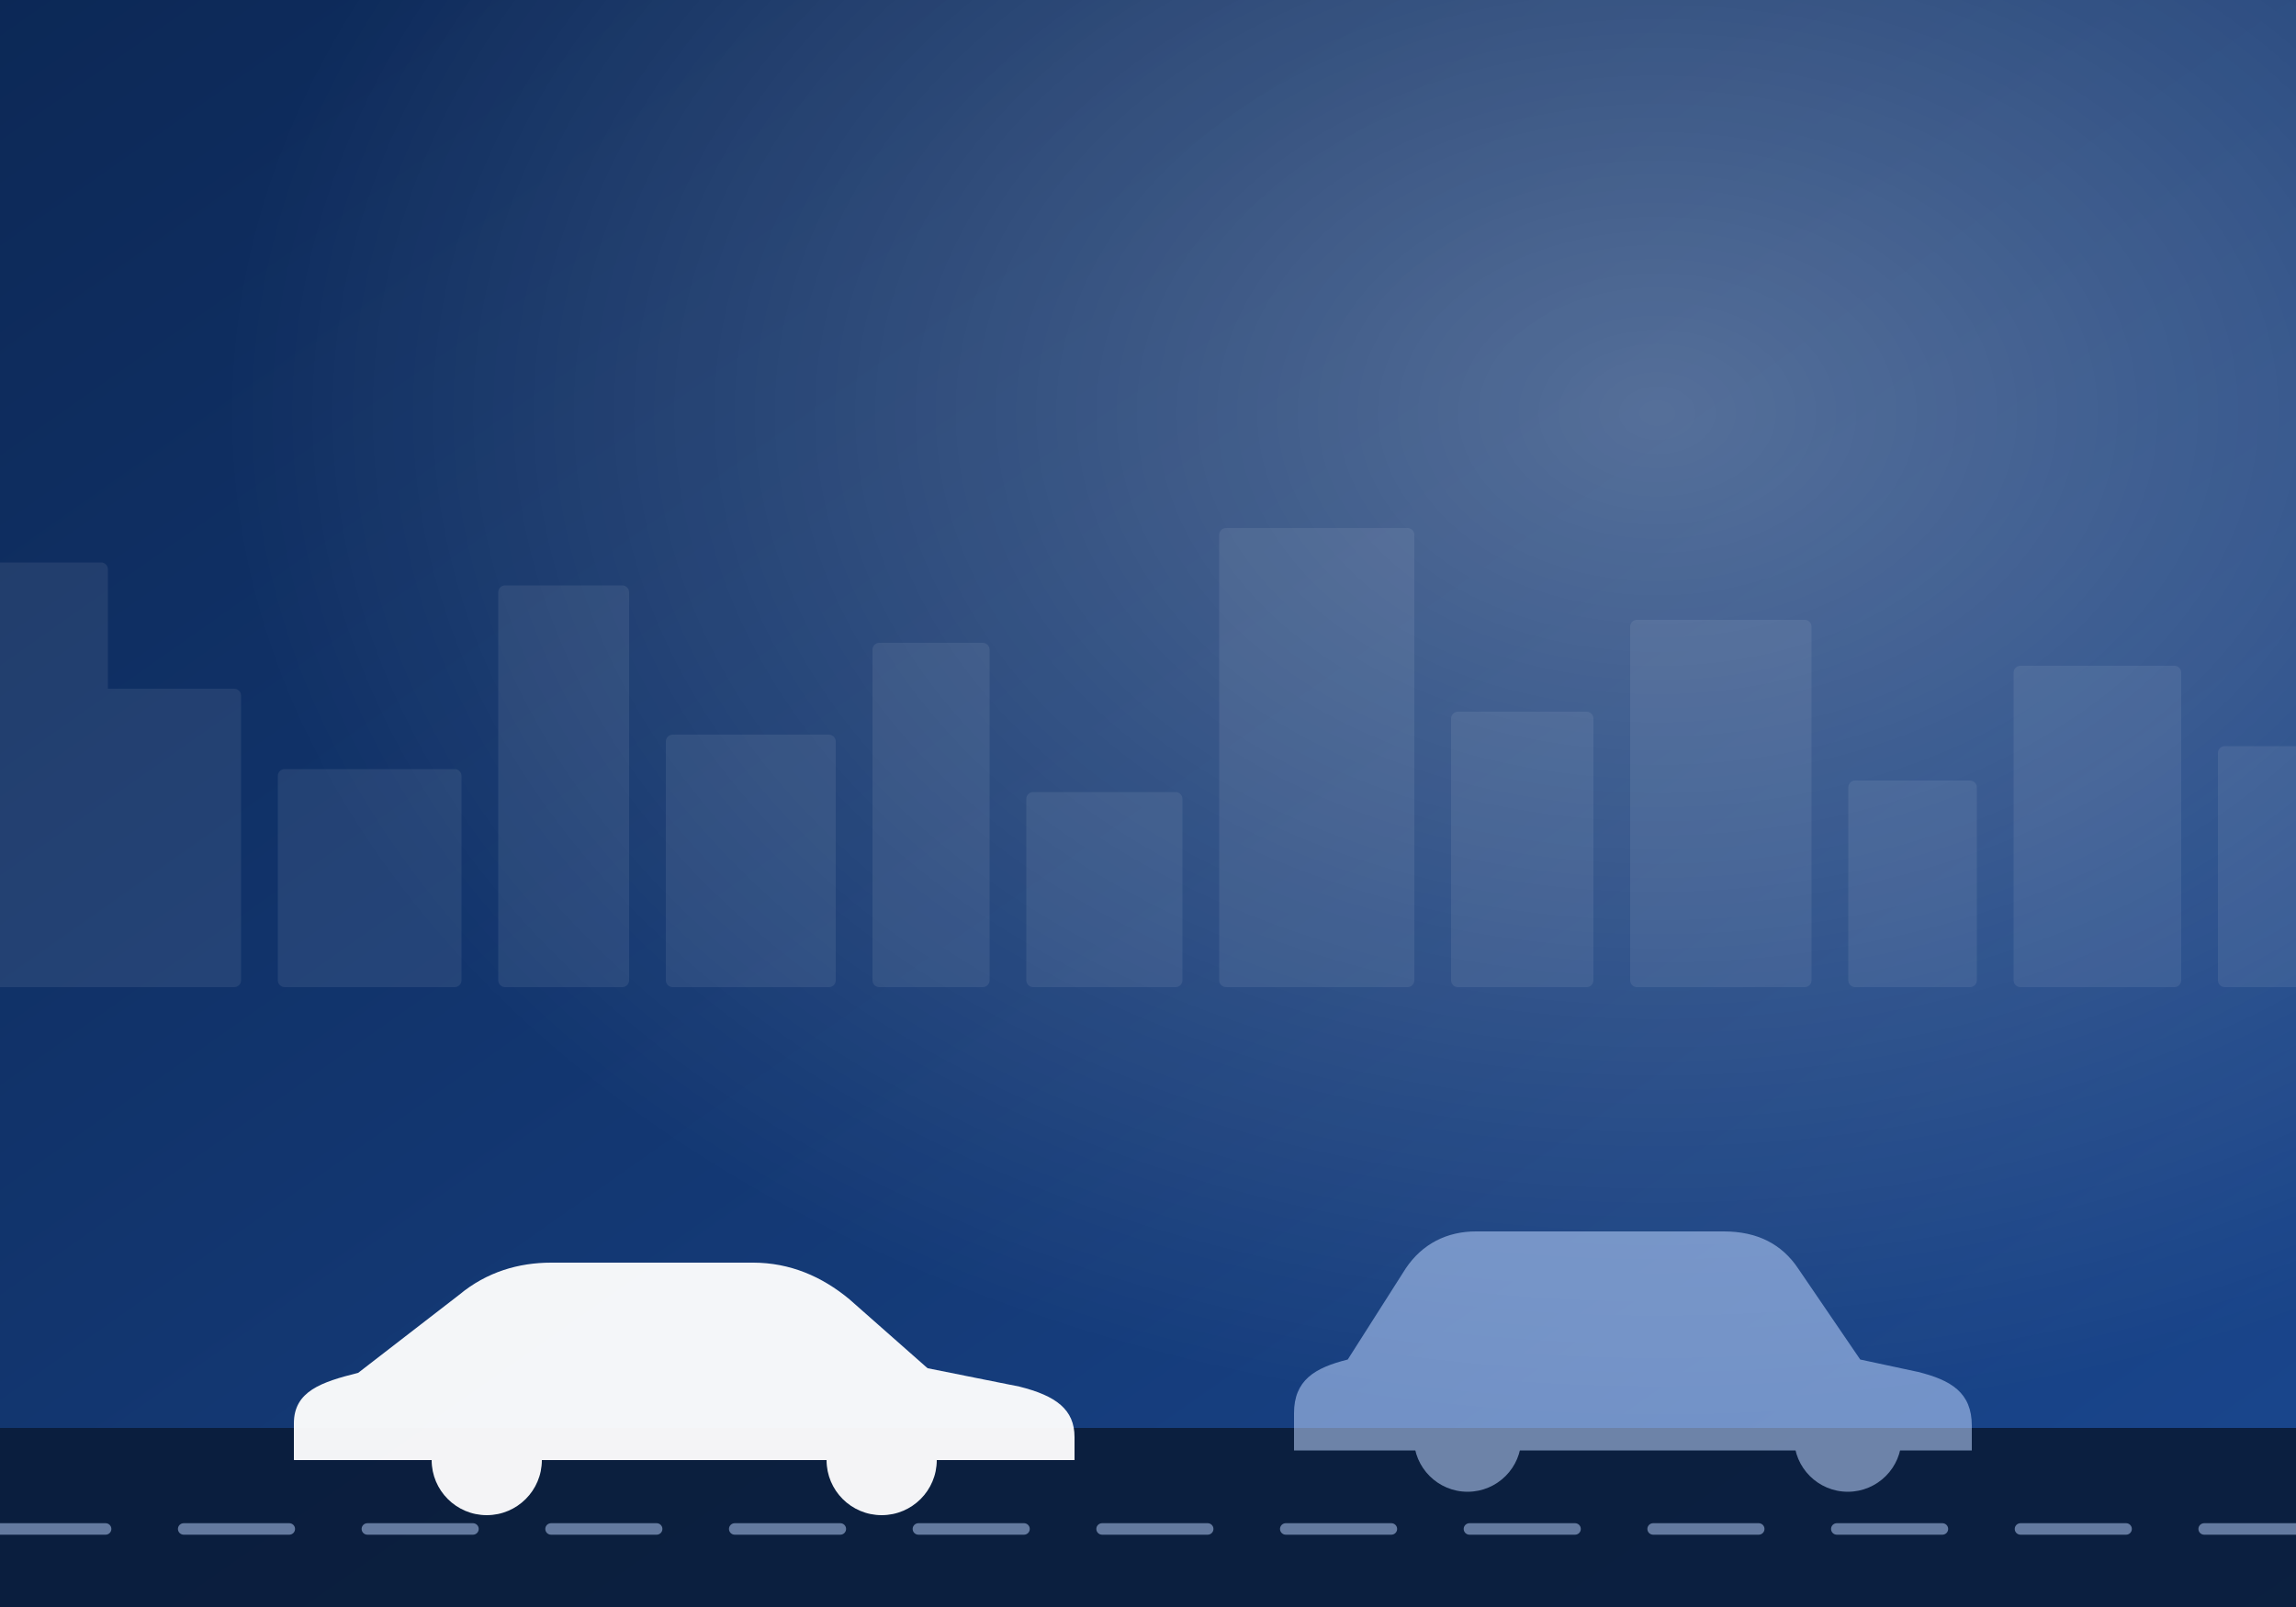
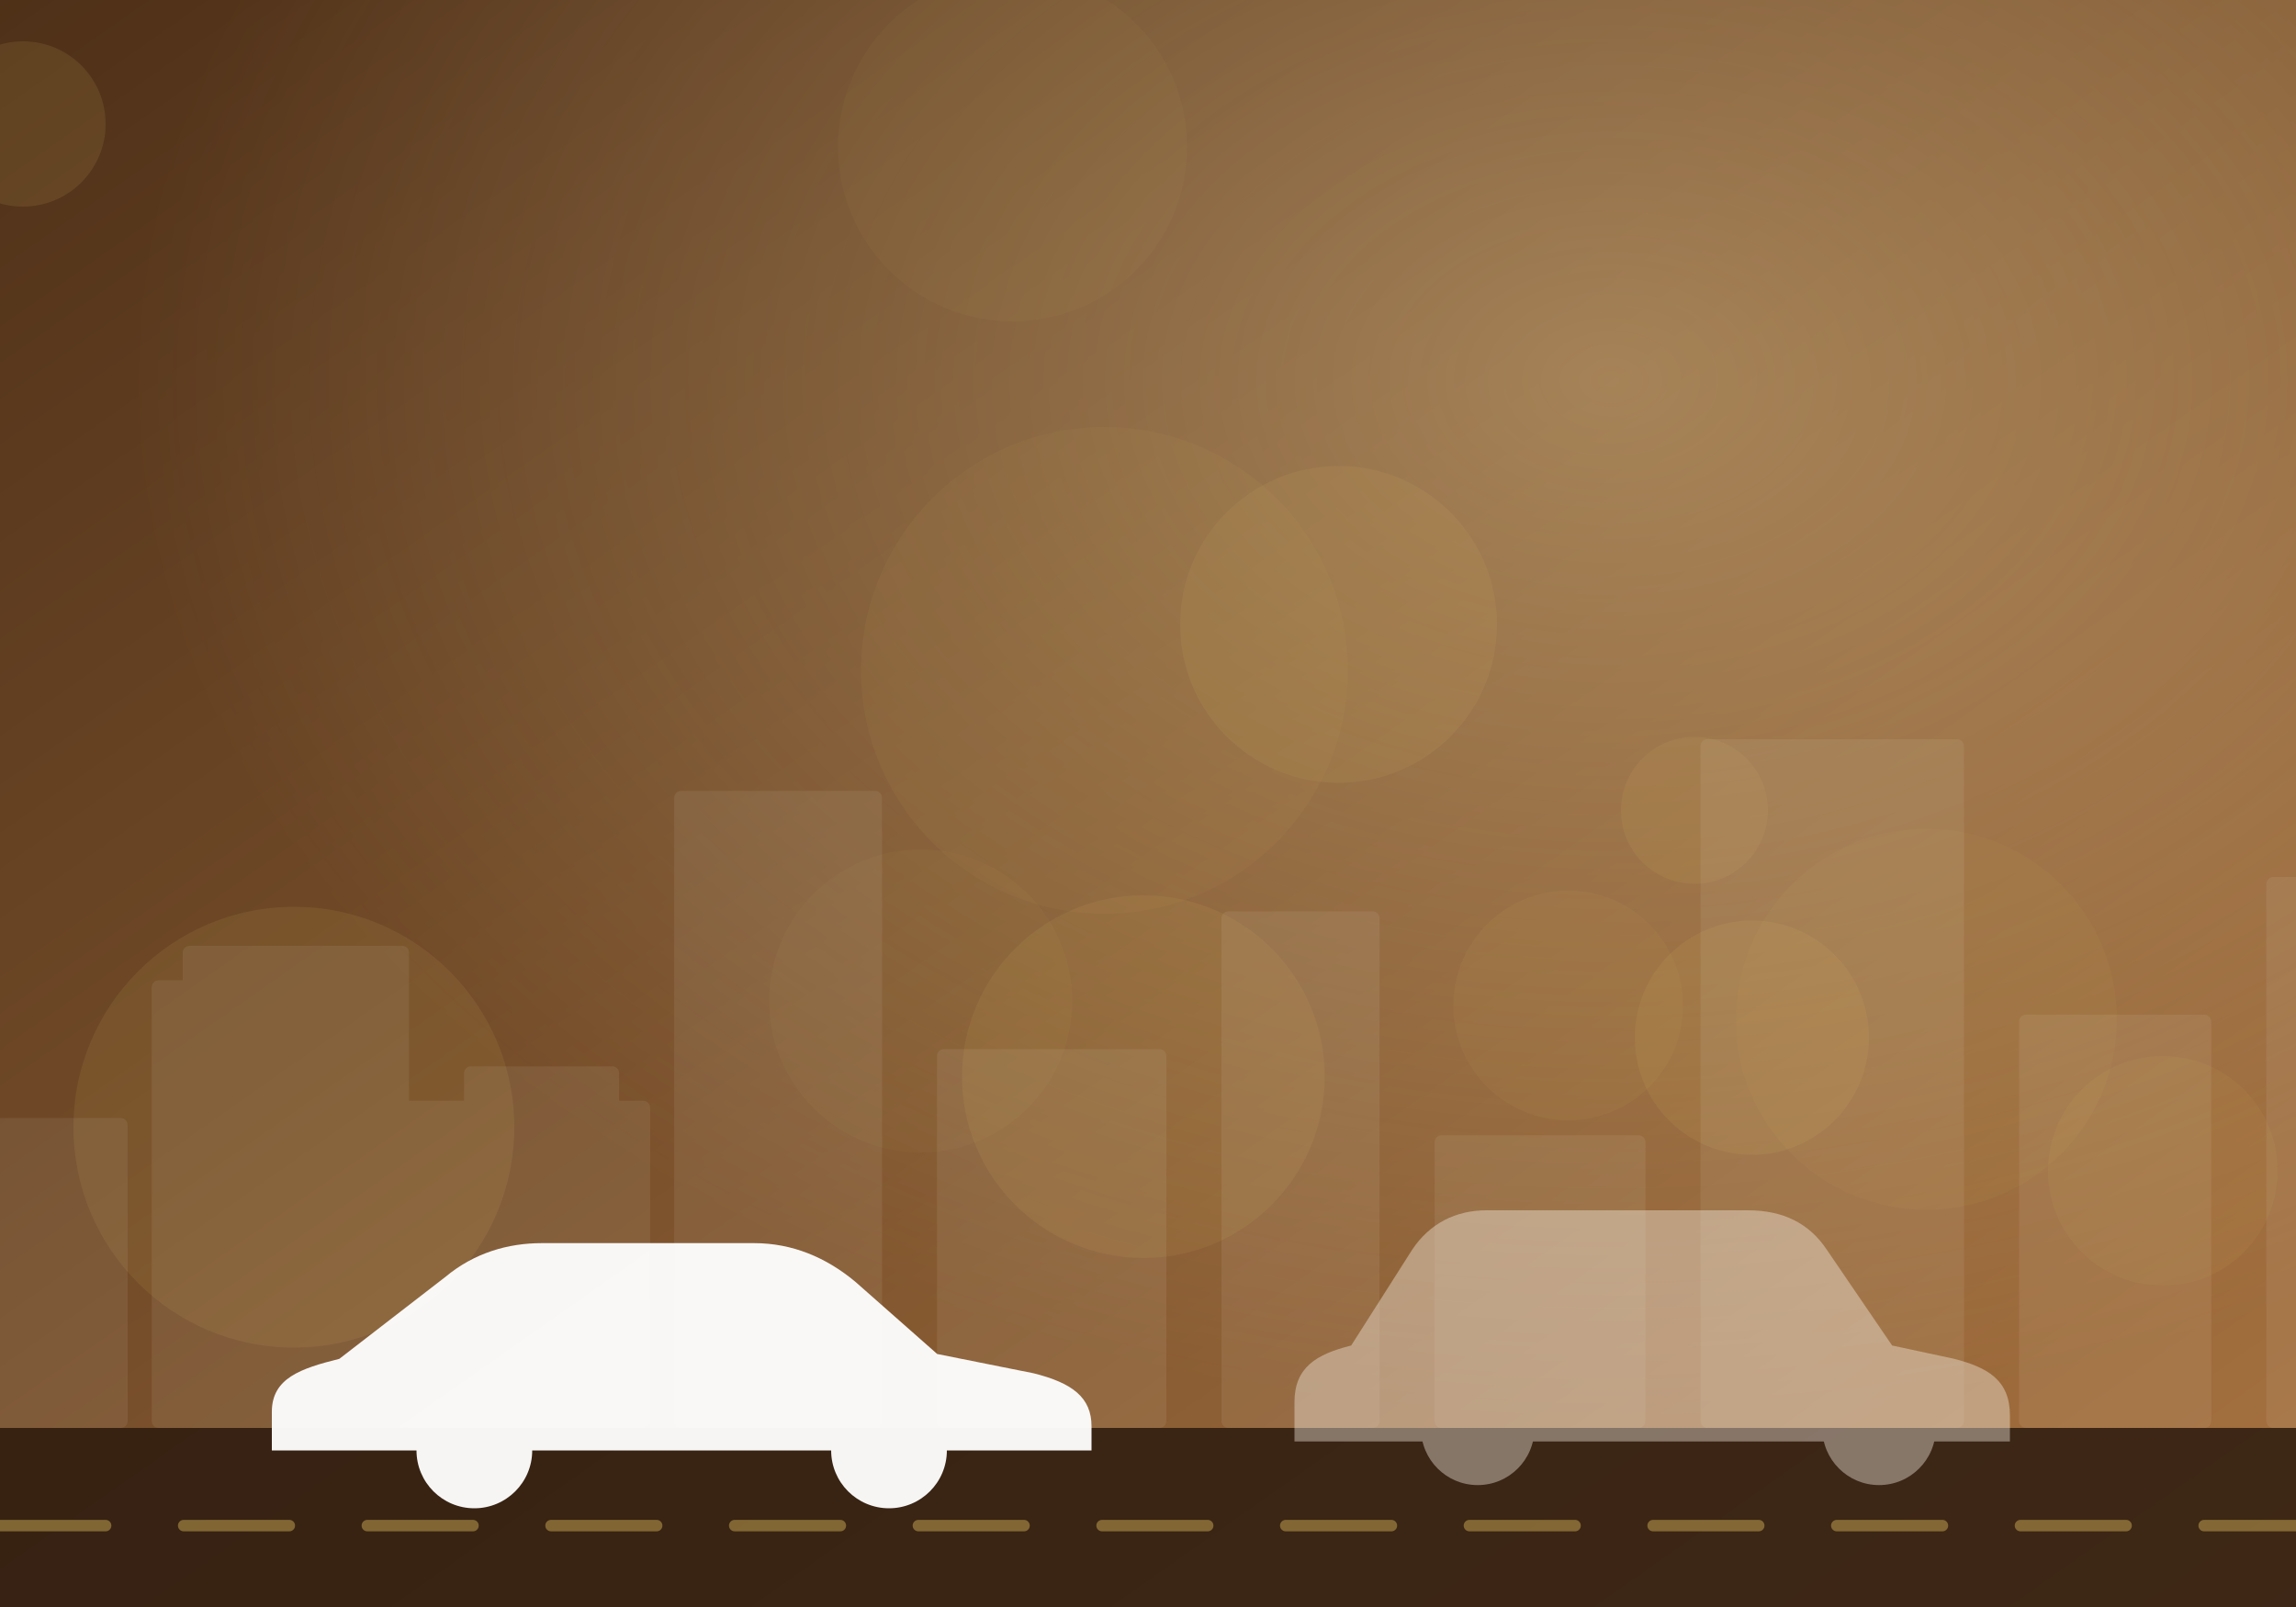
<svg xmlns="http://www.w3.org/2000/svg" viewBox="0 0 1000 700" width="1000" height="700" role="img">
  <defs>
    <linearGradient id="bg" x1="0" y1="0" x2="1" y2="1">
-       <stop offset="0" stop-color="#0c2856" />
-       <stop offset="1" stop-color="#1a478f" />
+       <stop offset="0" stop-color="#4e3018" />
+       <stop offset="1" stop-color="#a87340" />
    </linearGradient>
-     <radialGradient id="glow" cx="72%" cy="26%" r="62%">
-       <stop offset="0" stop-color="#ffffff" stop-opacity=".28" />
-       <stop offset="1" stop-color="#ffffff" stop-opacity="0" />
+     <radialGradient id="glow" cx="70%" cy="24%" r="64%">
+       <stop offset="0" stop-color="#ffe6b0" stop-opacity=".34" />
+       <stop offset="1" stop-color="#ffe6b0" stop-opacity="0" />
    </radialGradient>
  </defs>
  <rect width="1000" height="700" fill="url(#bg)" />
  <rect width="1000" height="700" fill="url(#glow)" />
-   <g fill="#ffffff" opacity="0.08">
-     <rect x="-20" y="360" width="46" height="70" rx="3" />
-     <rect x="42" y="300" width="63" height="130" rx="3" />
-     <rect x="121" y="335" width="80" height="95" rx="3" />
-     <rect x="217" y="255" width="57" height="175" rx="3" />
-     <rect x="290" y="320" width="74" height="110" rx="3" />
-     <rect x="380" y="280" width="51" height="150" rx="3" />
-     <rect x="447" y="345" width="68" height="85" rx="3" />
-     <rect x="531" y="230" width="85" height="200" rx="3" />
-     <rect x="632" y="310" width="62" height="120" rx="3" />
-     <rect x="710" y="270" width="79" height="160" rx="3" />
-     <rect x="805" y="340" width="56" height="90" rx="3" />
-     <rect x="877" y="290" width="73" height="140" rx="3" />
-     <rect x="966" y="325" width="50" height="105" rx="3" />
-     <rect x="-20" y="245" width="67" height="185" rx="3" />
+   <circle cx="128" cy="491" r="96" fill="#d9b85c" opacity="0.102" />
+   <circle cx="583" cy="272" r="69" fill="#d9b85c" opacity="0.101" />
+   <circle cx="441" cy="64" r="76" fill="#d9b85c" opacity="0.043" />
+   <circle cx="839" cy="444" r="83" fill="#d9b85c" opacity="0.050" />
+   <circle cx="763" cy="452" r="51" fill="#d9b85c" opacity="0.111" />
+   <circle cx="942" cy="510" r="50" fill="#d9b85c" opacity="0.072" />
+   <circle cx="401" cy="436" r="66" fill="#d9b85c" opacity="0.044" />
+   <circle cx="683" cy="438" r="50" fill="#d9b85c" opacity="0.068" />
+   <circle cx="738" cy="353" r="32" fill="#d9b85c" opacity="0.098" />
+   <circle cx="481" cy="292" r="106" fill="#d9b85c" opacity="0.056" />
+   <circle cx="10" cy="54" r="36" fill="#d9b85c" opacity="0.122" />
+   <circle cx="498" cy="469" r="79" fill="#d9b85c" opacity="0.090" />
+   <g fill="#f7f1e7" opacity="0.08">
+     <rect x="-20" y="517" width="62.1" height="105" rx="3" />
+     <rect x="66.1" y="427" width="85.05" height="195" rx="3" />
+     <rect x="175.15" y="479.5" width="108" height="142.5" rx="3" />
+     <rect x="307.15" y="359.5" width="76.95" height="262.5" rx="3" />
+     <rect x="408.1" y="457" width="99.9" height="165" rx="3" />
+     <rect x="532" y="397" width="68.85" height="225" rx="3" />
+     <rect x="624.85" y="494.5" width="91.8" height="127.5" rx="3" />
+     <rect x="740.65" y="322" width="114.75" height="300" rx="3" />
+     <rect x="879.4" y="442" width="83.7" height="180" rx="3" />
+     <rect x="987.1" y="382" width="106.65" height="240" rx="3" />
+     <rect x="-20" y="487" width="75.6" height="135" rx="3" />
+     <rect x="79.6" y="412" width="98.55" height="210" rx="3" />
+     <rect x="202.15" y="464.5" width="67.5" height="157.5" rx="3" />
+     <rect x="293.65" y="344.5" width="90.45" height="277.5" rx="3" />
  </g>
-   <rect x="0" y="622" width="1000" height="78" fill="#0a1c3a" opacity=".92" />
-   <g stroke="#bed6ff" stroke-width="5" stroke-linecap="round" opacity=".5" stroke-dasharray="46 34">
-     <line x1="0" y1="666" x2="1000" y2="666" />
+   <rect x="0" y="622" width="1000" height="78" fill="#2b1a0e" opacity=".85" />
+   <g stroke="#d9b85c" stroke-width="5" stroke-linecap="round" opacity=".45" stroke-dasharray="46 34">
+     <line x1="0" y1="664.545" x2="1000" y2="664.545" />
  </g>
-   <g transform="translate(120 520) scale(2)" fill="#ffffff" opacity="0.95">
+   <g transform="translate(110 510) scale(2.1)" fill="#ffffff" opacity="0.95">
    <path d="M4 50c0-7 6-9 14-11l22-17c6-5 13-7 20-7h44c8 0 15 3 21 8l17 15 20 4c8 2 12 5 12 11v5H4z" />
    <circle cx="46" cy="58" r="12" />
    <circle cx="132" cy="58" r="12" />
  </g>
-   <g transform="translate(560 522) scale(1.8)" fill="#bed6ff" opacity="0.55">
+   <g transform="translate(560 512) scale(1.9)" fill="#f7f1e7" opacity="0.4">
    <path d="M2 52c0-8 5-11 13-13l14-22c4-6 10-9 17-9h60c8 0 14 3 18 9l15 22 14 3c8 2 13 5 13 13v6H2z" />
    <circle cx="44" cy="58" r="13" />
    <circle cx="136" cy="58" r="13" />
  </g>
</svg>
